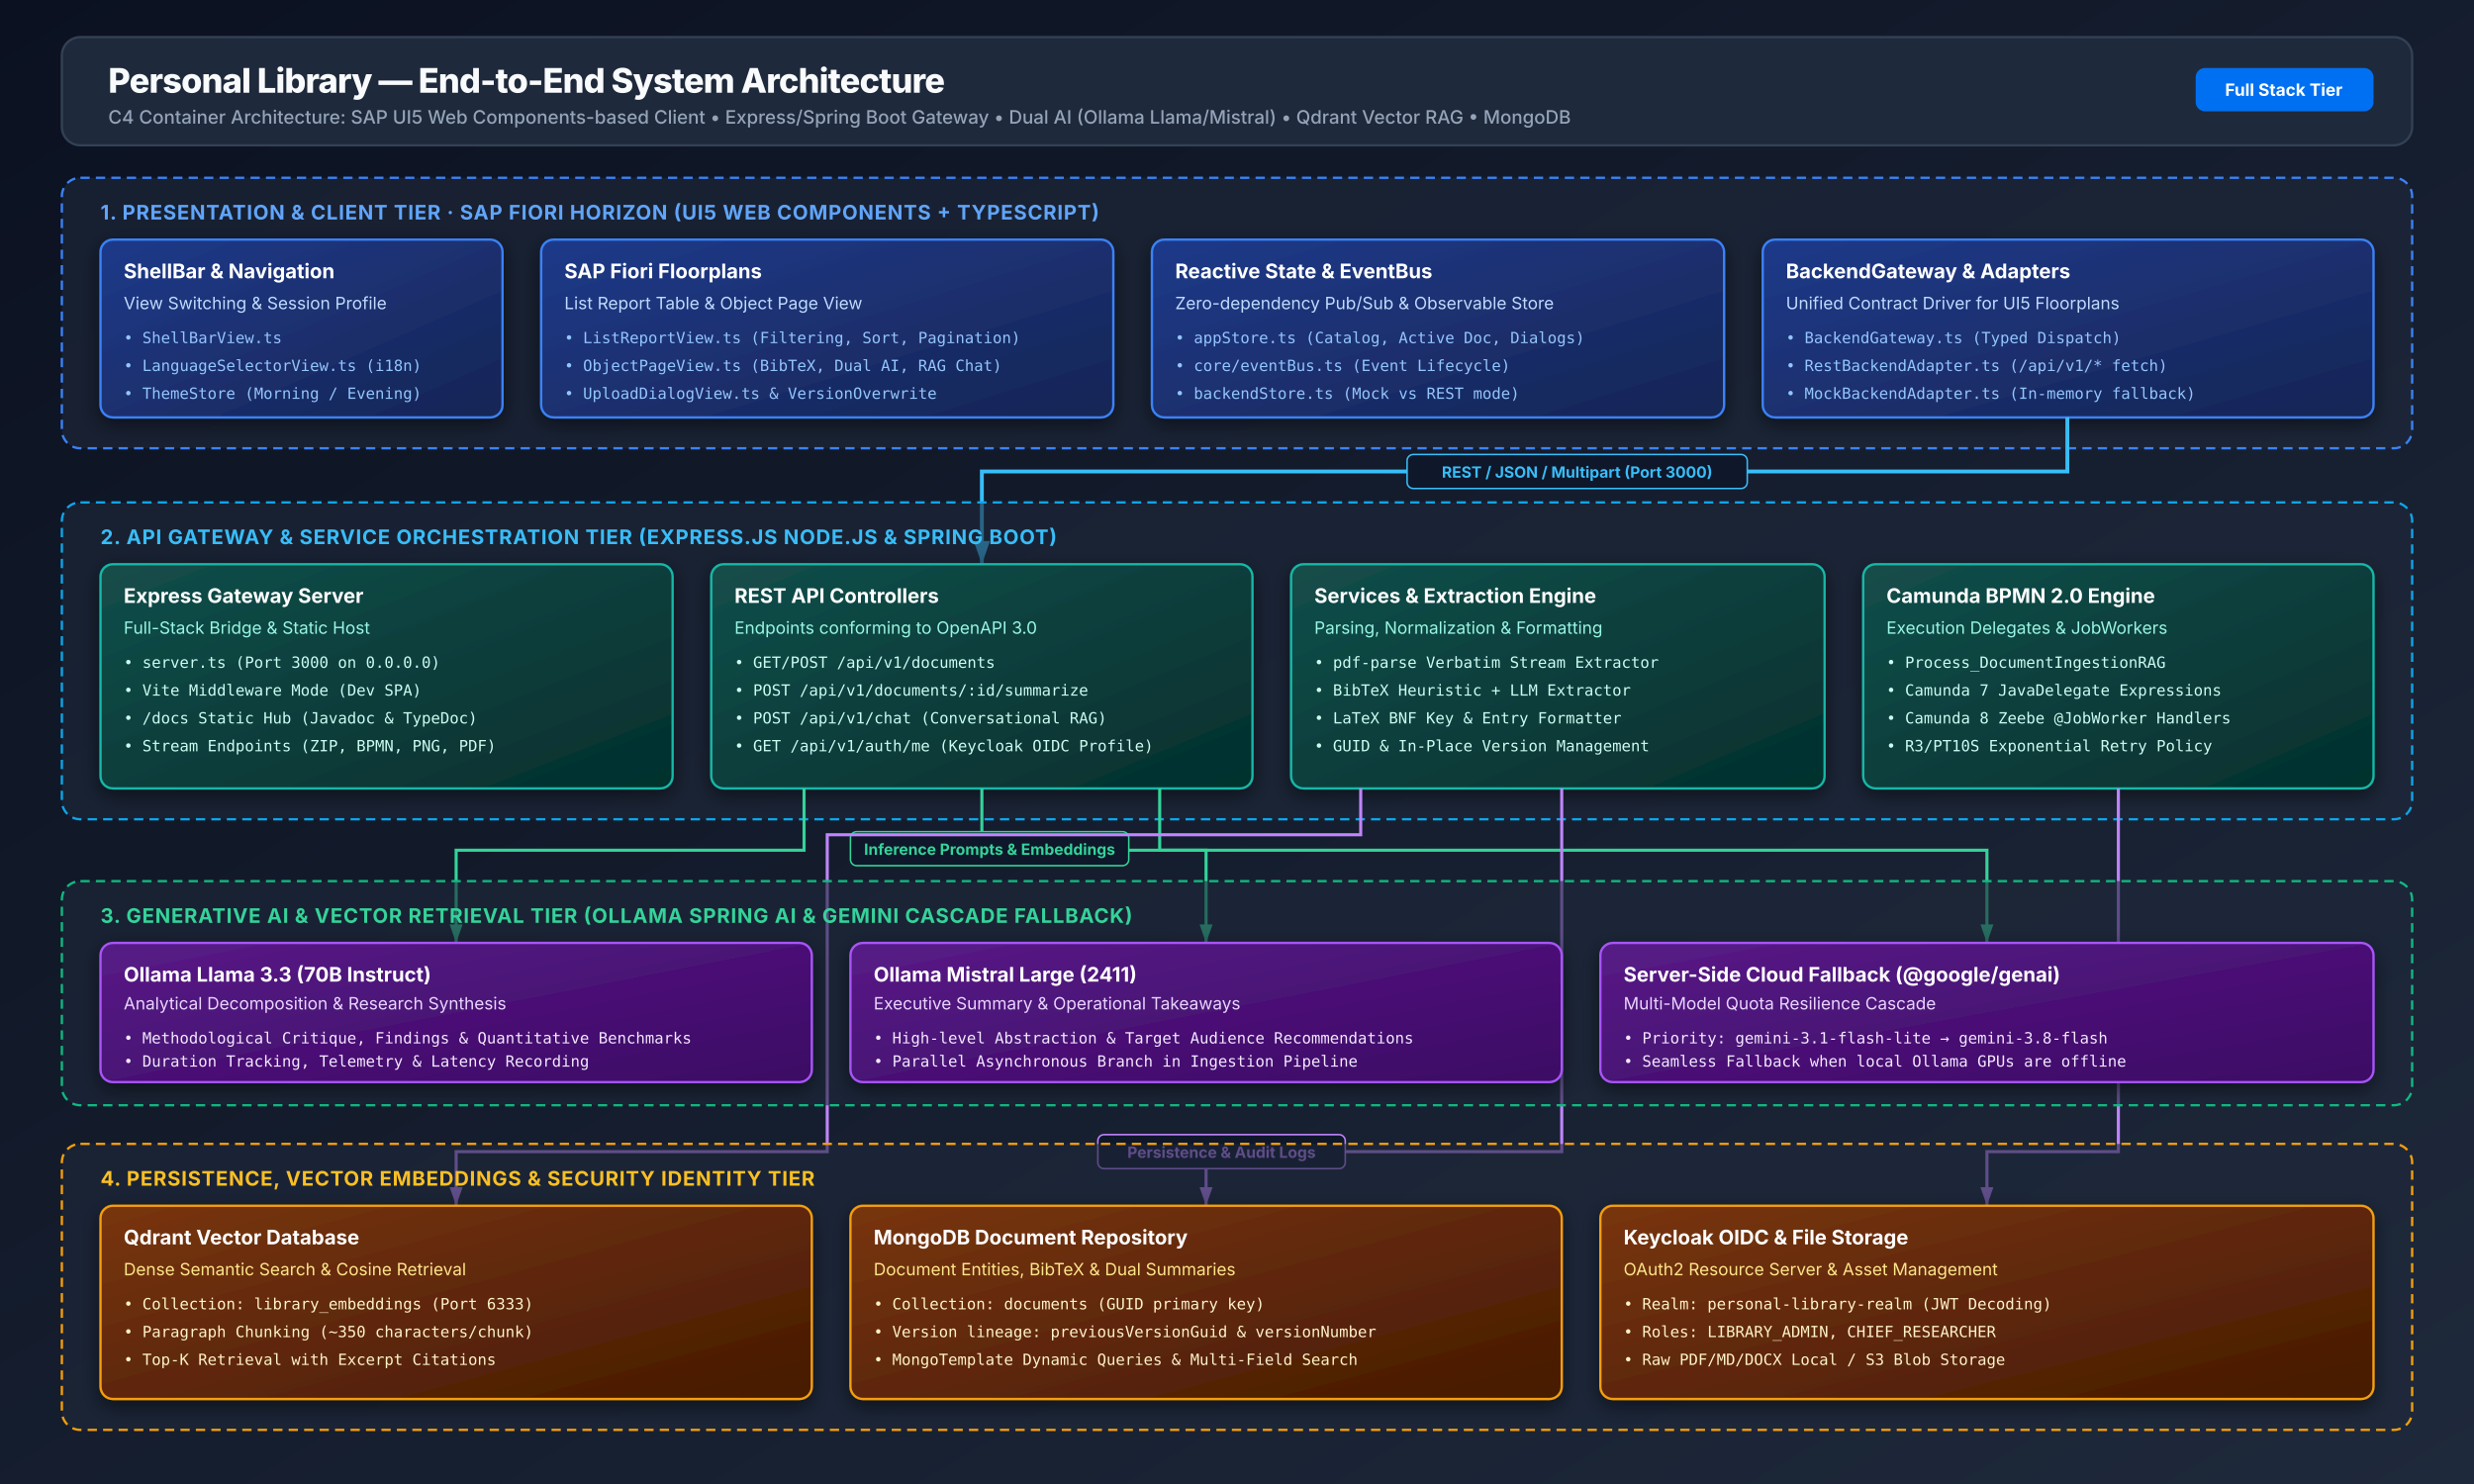
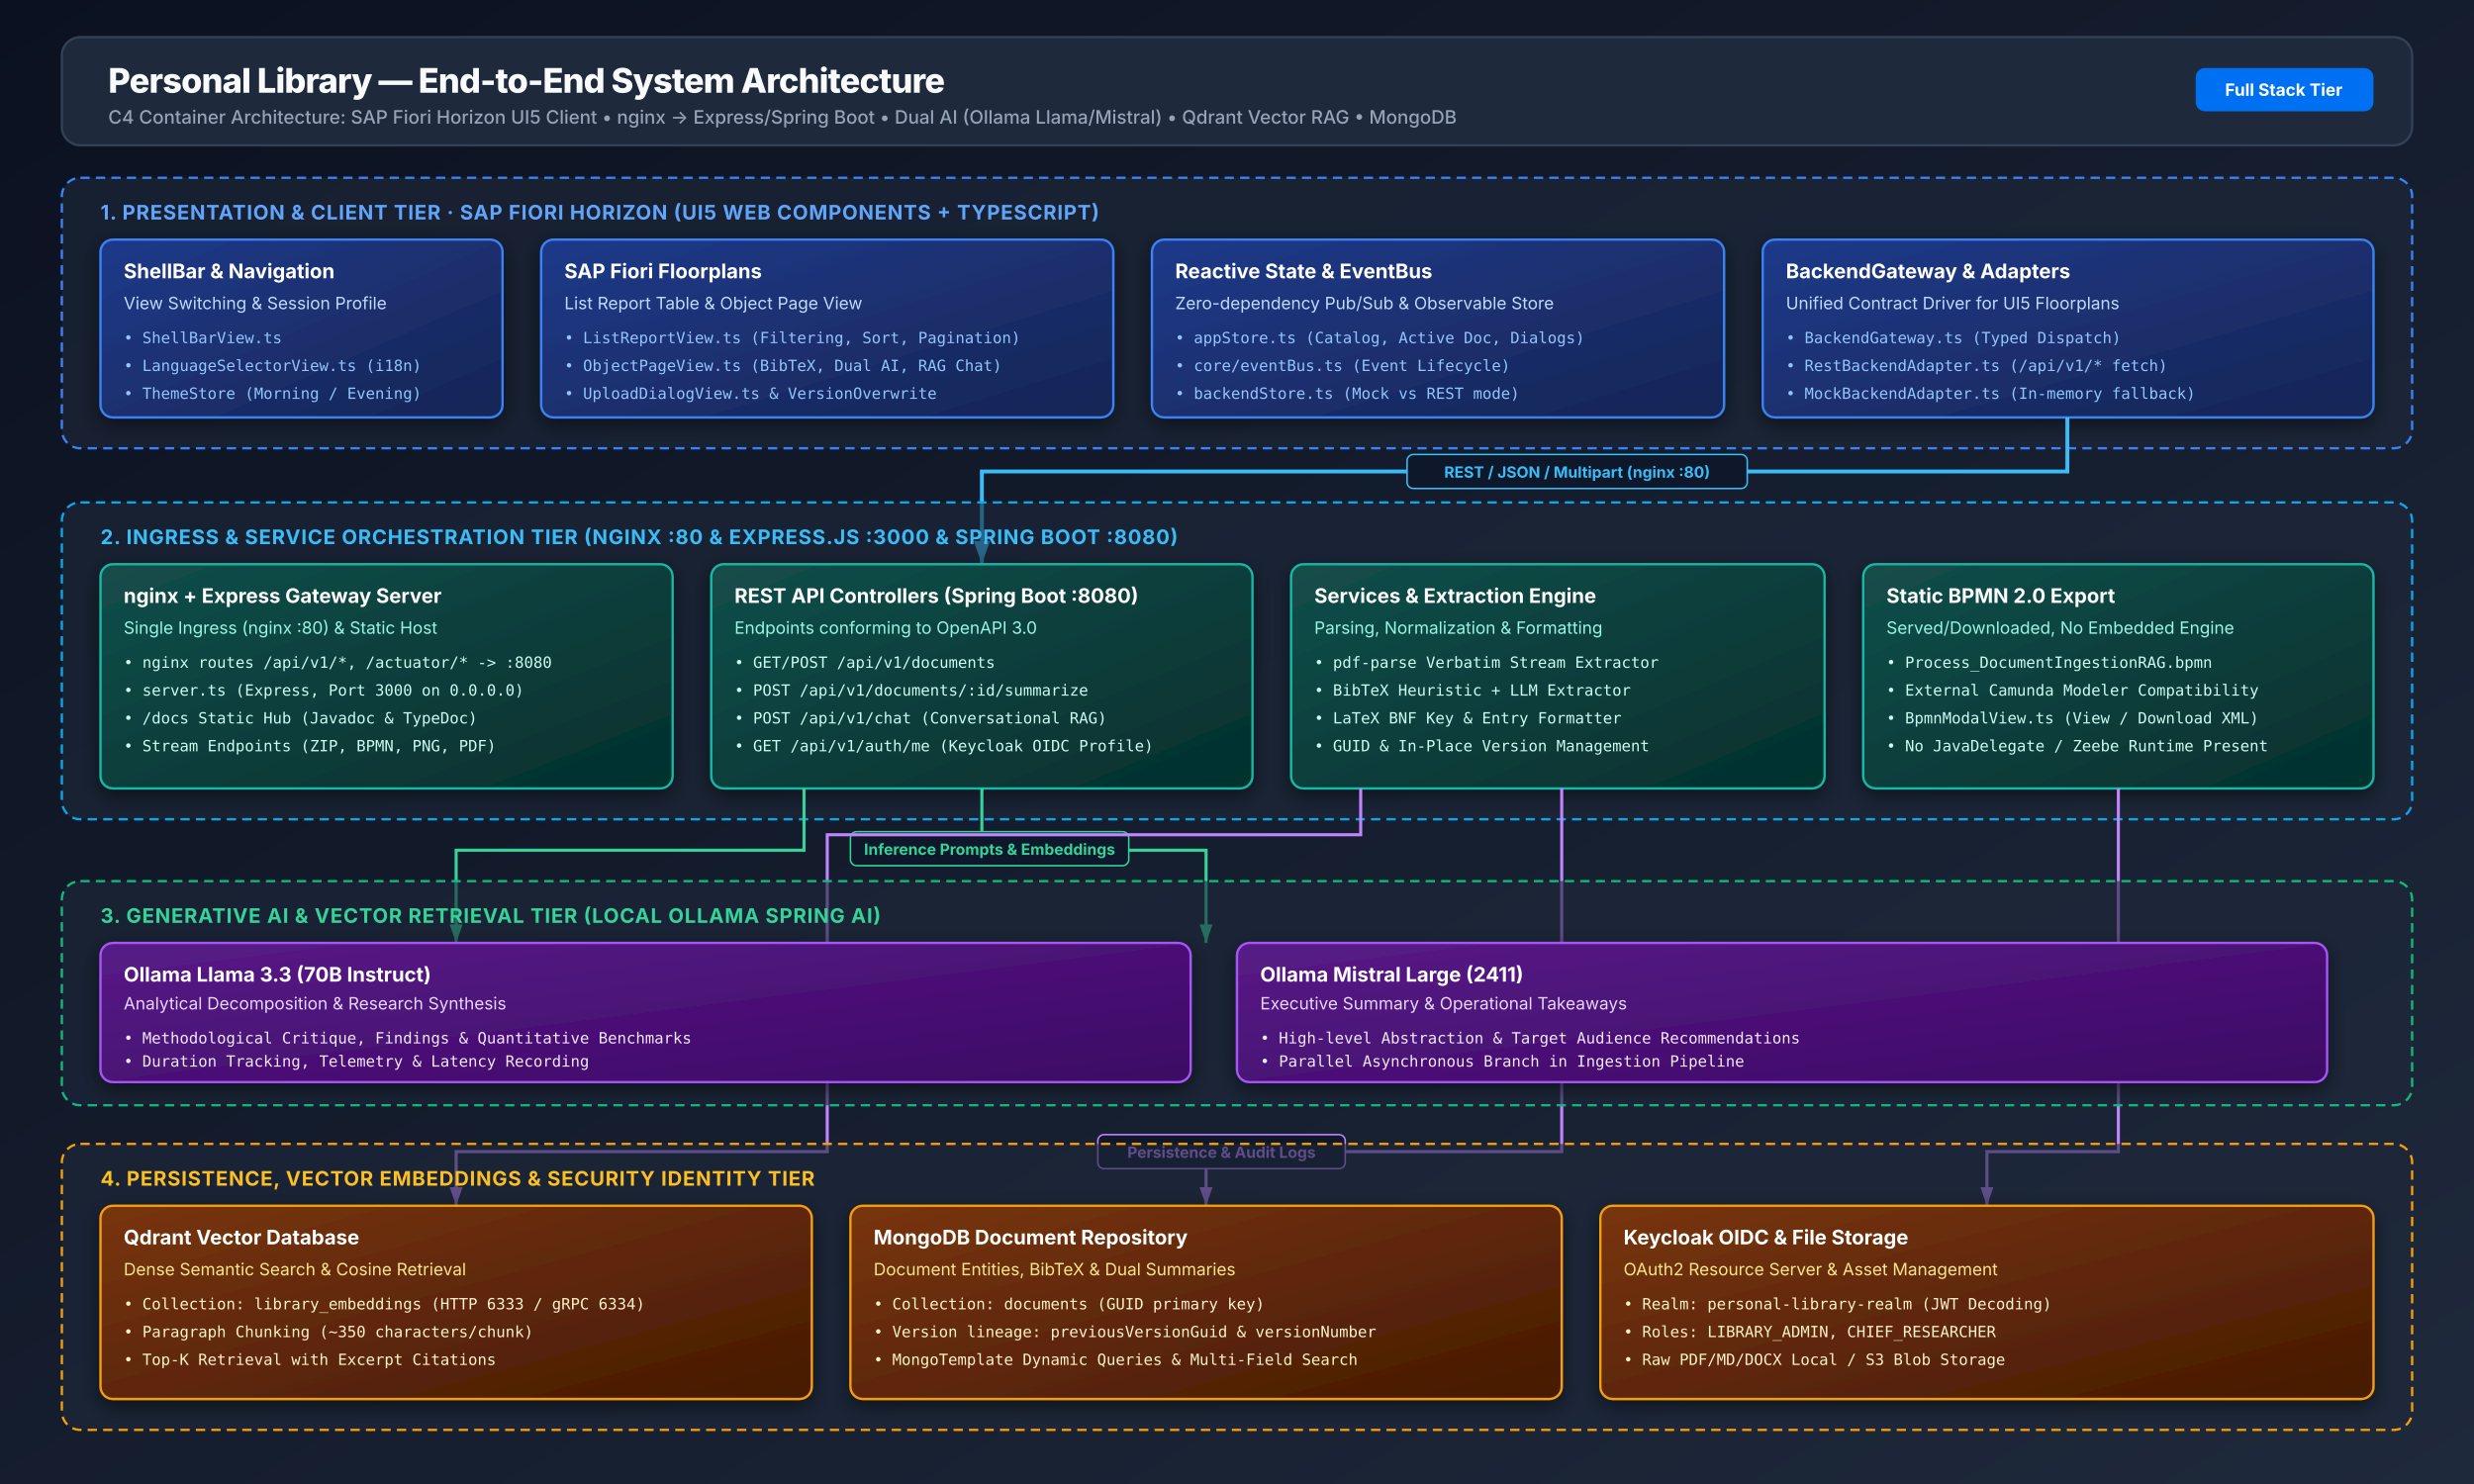
<svg xmlns="http://www.w3.org/2000/svg" viewBox="0 0 1600 960" width="1600" height="960" style="background:#0f172a; font-family:'Inter', -apple-system, BlinkMacSystemFont, 'Segoe UI', Roboto, sans-serif;">
  <defs>
    <linearGradient id="bg-grad" x1="0%" y1="0%" x2="100%" y2="100%">
      <stop offset="0%" stop-color="#0b1120" />
      <stop offset="100%" stop-color="#1e293b" />
    </linearGradient>
    <linearGradient id="card-blue" x1="0%" y1="0%" x2="100%" y2="100%">
      <stop offset="0%" stop-color="#1e3a8a" />
      <stop offset="100%" stop-color="#172554" />
    </linearGradient>
    <linearGradient id="card-teal" x1="0%" y1="0%" x2="100%" y2="100%">
      <stop offset="0%" stop-color="#134e4a" />
      <stop offset="100%" stop-color="#042f2e" />
    </linearGradient>
    <linearGradient id="card-purple" x1="0%" y1="0%" x2="100%" y2="100%">
      <stop offset="0%" stop-color="#581c87" />
      <stop offset="100%" stop-color="#3b0764" />
    </linearGradient>
    <linearGradient id="card-amber" x1="0%" y1="0%" x2="100%" y2="100%">
      <stop offset="0%" stop-color="#78350f" />
      <stop offset="100%" stop-color="#451a03" />
    </linearGradient>
    <marker id="arrow" viewBox="0 0 10 10" refX="10" refY="5" markerWidth="6" markerHeight="6" orient="auto">
      <path d="M 0 1.5 L 10 5 L 0 8.5 z" fill="#38bdf8" />
    </marker>
    <marker id="arrow-green" viewBox="0 0 10 10" refX="10" refY="5" markerWidth="6" markerHeight="6" orient="auto">
      <path d="M 0 1.5 L 10 5 L 0 8.5 z" fill="#34d399" />
    </marker>
    <marker id="arrow-purple" viewBox="0 0 10 10" refX="10" refY="5" markerWidth="6" markerHeight="6" orient="auto">
      <path d="M 0 1.5 L 10 5 L 0 8.5 z" fill="#c084fc" />
    </marker>
    <filter id="glow" x="-20%" y="-20%" width="140%" height="140%">
      <feDropShadow dx="0" dy="4" stdDeviation="6" flood-color="#000000" flood-opacity="0.5" />
    </filter>
  </defs>
  <rect width="1600" height="960" fill="url(#bg-grad)" />
  <rect x="40" y="24" width="1520" height="70" rx="12" fill="#1e293b" stroke="#334155" stroke-width="1.5" />
  <text x="70" y="60" font-size="22" font-weight="800" fill="#f8fafc" letter-spacing="-0.5">Personal Library — End-to-End System Architecture</text>
-   <text x="70" y="80" font-size="12" font-weight="500" fill="#94a3b8">C4 Container Architecture: SAP UI5 Web Components-based Client • Express/Spring Boot Gateway • Dual AI (Ollama Llama/Mistral) • Qdrant Vector RAG • MongoDB</text>
+   <text x="70" y="80" font-size="12" font-weight="500" fill="#94a3b8">C4 Container Architecture: SAP Fiori Horizon UI5 Client • nginx -&gt; Express/Spring Boot • Dual AI (Ollama Llama/Mistral) • Qdrant Vector RAG • MongoDB</text>
  <rect x="1420" y="44" width="115" height="28" rx="6" fill="#0070f2" />
  <text x="1477" y="62" font-size="11" font-weight="700" fill="#ffffff" text-anchor="middle">Full Stack Tier</text>
  <rect x="40" y="115" width="1520" height="175" rx="12" fill="#1e293b" fill-opacity="0.6" stroke="#3b82f6" stroke-width="1.5" stroke-dasharray="6 4" />
  <text x="65" y="142" font-size="13" font-weight="700" fill="#60a5fa" letter-spacing="0.5">1. PRESENTATION &amp; CLIENT TIER · SAP FIORI HORIZON (UI5 WEB COMPONENTS + TYPESCRIPT)</text>
  <rect x="65" y="155" width="260" height="115" rx="8" fill="url(#card-blue)" stroke="#3b82f6" stroke-width="1.5" filter="url(#glow)" />
  <text x="80" y="180" font-size="13" font-weight="700" fill="#ffffff">ShellBar &amp; Navigation</text>
  <text x="80" y="200" font-size="11" fill="#bfdbfe">View Switching &amp; Session Profile</text>
  <text x="80" y="222" font-size="10" font-family="monospace" fill="#93c5fd">• ShellBarView.ts</text>
  <text x="80" y="240" font-size="10" font-family="monospace" fill="#93c5fd">• LanguageSelectorView.ts (i18n)</text>
  <text x="80" y="258" font-size="10" font-family="monospace" fill="#93c5fd">• ThemeStore (Morning / Evening)</text>
  <rect x="350" y="155" width="370" height="115" rx="8" fill="url(#card-blue)" stroke="#3b82f6" stroke-width="1.5" filter="url(#glow)" />
  <text x="365" y="180" font-size="13" font-weight="700" fill="#ffffff">SAP Fiori Floorplans</text>
  <text x="365" y="200" font-size="11" fill="#bfdbfe">List Report Table &amp; Object Page View</text>
  <text x="365" y="222" font-size="10" font-family="monospace" fill="#93c5fd">• ListReportView.ts (Filtering, Sort, Pagination)</text>
  <text x="365" y="240" font-size="10" font-family="monospace" fill="#93c5fd">• ObjectPageView.ts (BibTeX, Dual AI, RAG Chat)</text>
  <text x="365" y="258" font-size="10" font-family="monospace" fill="#93c5fd">• UploadDialogView.ts &amp; VersionOverwrite</text>
  <rect x="745" y="155" width="370" height="115" rx="8" fill="url(#card-blue)" stroke="#3b82f6" stroke-width="1.5" filter="url(#glow)" />
  <text x="760" y="180" font-size="13" font-weight="700" fill="#ffffff">Reactive State &amp; EventBus</text>
  <text x="760" y="200" font-size="11" fill="#bfdbfe">Zero-dependency Pub/Sub &amp; Observable Store</text>
  <text x="760" y="222" font-size="10" font-family="monospace" fill="#93c5fd">• appStore.ts (Catalog, Active Doc, Dialogs)</text>
  <text x="760" y="240" font-size="10" font-family="monospace" fill="#93c5fd">• core/eventBus.ts (Event Lifecycle)</text>
  <text x="760" y="258" font-size="10" font-family="monospace" fill="#93c5fd">• backendStore.ts (Mock vs REST mode)</text>
  <rect x="1140" y="155" width="395" height="115" rx="8" fill="url(#card-blue)" stroke="#3b82f6" stroke-width="1.5" filter="url(#glow)" />
  <text x="1155" y="180" font-size="13" font-weight="700" fill="#ffffff">BackendGateway &amp; Adapters</text>
  <text x="1155" y="200" font-size="11" fill="#bfdbfe">Unified Contract Driver for UI5 Floorplans</text>
  <text x="1155" y="222" font-size="10" font-family="monospace" fill="#93c5fd">• BackendGateway.ts (Typed Dispatch)</text>
  <text x="1155" y="240" font-size="10" font-family="monospace" fill="#93c5fd">• RestBackendAdapter.ts (/api/v1/* fetch)</text>
  <text x="1155" y="258" font-size="10" font-family="monospace" fill="#93c5fd">• MockBackendAdapter.ts (In-memory fallback)</text>
  <path d="M 1337 270 L 1337 305 L 635 305 L 635 365" fill="none" stroke="#38bdf8" stroke-width="2.5" marker-end="url(#arrow)" />
  <rect x="910" y="294" width="220" height="22" rx="4" fill="#0f172a" stroke="#38bdf8" stroke-width="1" />
-   <text x="1020" y="309" font-size="10" font-weight="700" fill="#38bdf8" text-anchor="middle">REST / JSON / Multipart (Port 3000)</text>
+   <text x="1020" y="309" font-size="10" font-weight="700" fill="#38bdf8" text-anchor="middle">REST / JSON / Multipart (nginx :80)</text>
  <rect x="40" y="325" width="1520" height="205" rx="12" fill="#1e293b" fill-opacity="0.6" stroke="#0ea5e9" stroke-width="1.5" stroke-dasharray="6 4" />
-   <text x="65" y="352" font-size="13" font-weight="700" fill="#38bdf8" letter-spacing="0.5">2. API GATEWAY &amp; SERVICE ORCHESTRATION TIER (EXPRESS.JS NODE.JS &amp; SPRING BOOT)</text>
+   <text x="65" y="352" font-size="13" font-weight="700" fill="#38bdf8" letter-spacing="0.5">2. INGRESS &amp; SERVICE ORCHESTRATION TIER (NGINX :80 &amp; EXPRESS.JS :3000 &amp; SPRING BOOT :8080)</text>
  <rect x="65" y="365" width="370" height="145" rx="8" fill="url(#card-teal)" stroke="#14b8a6" stroke-width="1.5" filter="url(#glow)" />
-   <text x="80" y="390" font-size="13" font-weight="700" fill="#ffffff">Express Gateway Server</text>
-   <text x="80" y="410" font-size="11" fill="#99f6e4">Full-Stack Bridge &amp; Static Host</text>
-   <text x="80" y="432" font-size="10" font-family="monospace" fill="#ccfbf1">• server.ts (Port 3000 on 0.0.0.0)</text>
-   <text x="80" y="450" font-size="10" font-family="monospace" fill="#ccfbf1">• Vite Middleware Mode (Dev SPA)</text>
+   <text x="80" y="390" font-size="13" font-weight="700" fill="#ffffff">nginx + Express Gateway Server</text>
+   <text x="80" y="410" font-size="11" fill="#99f6e4">Single Ingress (nginx :80) &amp; Static Host</text>
+   <text x="80" y="432" font-size="10" font-family="monospace" fill="#ccfbf1">• nginx routes /api/v1/*, /actuator/* -&gt; :8080</text>
+   <text x="80" y="450" font-size="10" font-family="monospace" fill="#ccfbf1">• server.ts (Express, Port 3000 on 0.0.0.0)</text>
  <text x="80" y="468" font-size="10" font-family="monospace" fill="#ccfbf1">• /docs Static Hub (Javadoc &amp; TypeDoc)</text>
  <text x="80" y="486" font-size="10" font-family="monospace" fill="#ccfbf1">• Stream Endpoints (ZIP, BPMN, PNG, PDF)</text>
  <rect x="460" y="365" width="350" height="145" rx="8" fill="url(#card-teal)" stroke="#14b8a6" stroke-width="1.5" filter="url(#glow)" />
-   <text x="475" y="390" font-size="13" font-weight="700" fill="#ffffff">REST API Controllers</text>
+   <text x="475" y="390" font-size="13" font-weight="700" fill="#ffffff">REST API Controllers (Spring Boot :8080)</text>
  <text x="475" y="410" font-size="11" fill="#99f6e4">Endpoints conforming to OpenAPI 3.0</text>
  <text x="475" y="432" font-size="10" font-family="monospace" fill="#ccfbf1">• GET/POST /api/v1/documents</text>
  <text x="475" y="450" font-size="10" font-family="monospace" fill="#ccfbf1">• POST /api/v1/documents/:id/summarize</text>
  <text x="475" y="468" font-size="10" font-family="monospace" fill="#ccfbf1">• POST /api/v1/chat (Conversational RAG)</text>
  <text x="475" y="486" font-size="10" font-family="monospace" fill="#ccfbf1">• GET /api/v1/auth/me (Keycloak OIDC Profile)</text>
  <rect x="835" y="365" width="345" height="145" rx="8" fill="url(#card-teal)" stroke="#14b8a6" stroke-width="1.5" filter="url(#glow)" />
  <text x="850" y="390" font-size="13" font-weight="700" fill="#ffffff">Services &amp; Extraction Engine</text>
  <text x="850" y="410" font-size="11" fill="#99f6e4">Parsing, Normalization &amp; Formatting</text>
  <text x="850" y="432" font-size="10" font-family="monospace" fill="#ccfbf1">• pdf-parse Verbatim Stream Extractor</text>
  <text x="850" y="450" font-size="10" font-family="monospace" fill="#ccfbf1">• BibTeX Heuristic + LLM Extractor</text>
  <text x="850" y="468" font-size="10" font-family="monospace" fill="#ccfbf1">• LaTeX BNF Key &amp; Entry Formatter</text>
  <text x="850" y="486" font-size="10" font-family="monospace" fill="#ccfbf1">• GUID &amp; In-Place Version Management</text>
  <rect x="1205" y="365" width="330" height="145" rx="8" fill="url(#card-teal)" stroke="#14b8a6" stroke-width="1.5" filter="url(#glow)" />
-   <text x="1220" y="390" font-size="13" font-weight="700" fill="#ffffff">Camunda BPMN 2.0 Engine</text>
-   <text x="1220" y="410" font-size="11" fill="#99f6e4">Execution Delegates &amp; JobWorkers</text>
-   <text x="1220" y="432" font-size="10" font-family="monospace" fill="#ccfbf1">• Process_DocumentIngestionRAG</text>
-   <text x="1220" y="450" font-size="10" font-family="monospace" fill="#ccfbf1">• Camunda 7 JavaDelegate Expressions</text>
-   <text x="1220" y="468" font-size="10" font-family="monospace" fill="#ccfbf1">• Camunda 8 Zeebe @JobWorker Handlers</text>
-   <text x="1220" y="486" font-size="10" font-family="monospace" fill="#ccfbf1">• R3/PT10S Exponential Retry Policy</text>
+   <text x="1220" y="390" font-size="13" font-weight="700" fill="#ffffff">Static BPMN 2.0 Export</text>
+   <text x="1220" y="410" font-size="11" fill="#99f6e4">Served/Downloaded, No Embedded Engine</text>
+   <text x="1220" y="432" font-size="10" font-family="monospace" fill="#ccfbf1">• Process_DocumentIngestionRAG.bpmn</text>
+   <text x="1220" y="450" font-size="10" font-family="monospace" fill="#ccfbf1">• External Camunda Modeler Compatibility</text>
+   <text x="1220" y="468" font-size="10" font-family="monospace" fill="#ccfbf1">• BpmnModalView.ts (View / Download XML)</text>
+   <text x="1220" y="486" font-size="10" font-family="monospace" fill="#ccfbf1">• No JavaDelegate / Zeebe Runtime Present</text>
  <path d="M 520 510 L 520 550 L 295 550 L 295 610" fill="none" stroke="#34d399" stroke-width="2" marker-end="url(#arrow-green)" />
  <path d="M 635 510 L 635 550 L 780 550 L 780 610" fill="none" stroke="#34d399" stroke-width="2" marker-end="url(#arrow-green)" />
-   <path d="M 750 510 L 750 550 L 1285 550 L 1285 610" fill="none" stroke="#34d399" stroke-width="2" marker-end="url(#arrow-green)" />
  <rect x="550" y="538" width="180" height="22" rx="4" fill="#0f172a" stroke="#34d399" stroke-width="1" />
  <text x="640" y="553" font-size="10" font-weight="700" fill="#34d399" text-anchor="middle">Inference Prompts &amp; Embeddings</text>
  <path d="M 880 510 L 880 540 L 535 540 L 535 745 L 295 745 L 295 780" fill="none" stroke="#c084fc" stroke-width="2" marker-end="url(#arrow-purple)" />
  <path d="M 1010 510 L 1010 745 L 780 745 L 780 780" fill="none" stroke="#c084fc" stroke-width="2" marker-end="url(#arrow-purple)" />
  <path d="M 1370 510 L 1370 745 L 1285 745 L 1285 780" fill="none" stroke="#c084fc" stroke-width="2" marker-end="url(#arrow-purple)" />
  <rect x="710" y="734" width="160" height="22" rx="4" fill="#0f172a" stroke="#c084fc" stroke-width="1" />
  <text x="790" y="749" font-size="10" font-weight="700" fill="#c084fc" text-anchor="middle">Persistence &amp; Audit Logs</text>
  <rect x="40" y="570" width="1520" height="145" rx="12" fill="#1e293b" fill-opacity="0.6" stroke="#10b981" stroke-width="1.5" stroke-dasharray="6 4" />
-   <text x="65" y="597" font-size="13" font-weight="700" fill="#34d399" letter-spacing="0.5">3. GENERATIVE AI &amp; VECTOR RETRIEVAL TIER (OLLAMA SPRING AI &amp; GEMINI CASCADE FALLBACK)</text>
-   <rect x="65" y="610" width="460" height="90" rx="8" fill="url(#card-purple)" stroke="#a855f7" stroke-width="1.5" filter="url(#glow)" />
+   <text x="65" y="597" font-size="13" font-weight="700" fill="#34d399" letter-spacing="0.5">3. GENERATIVE AI &amp; VECTOR RETRIEVAL TIER (LOCAL OLLAMA SPRING AI)</text>
+   <rect x="65" y="610" width="705" height="90" rx="8" fill="url(#card-purple)" stroke="#a855f7" stroke-width="1.5" filter="url(#glow)" />
  <text x="80" y="635" font-size="13" font-weight="700" fill="#ffffff">Ollama Llama 3.3 (70B Instruct)</text>
  <text x="80" y="653" font-size="11" fill="#e9d5ff">Analytical Decomposition &amp; Research Synthesis</text>
  <text x="80" y="675" font-size="10" font-family="monospace" fill="#f3e8ff">• Methodological Critique, Findings &amp; Quantitative Benchmarks</text>
  <text x="80" y="690" font-size="10" font-family="monospace" fill="#f3e8ff">• Duration Tracking, Telemetry &amp; Latency Recording</text>
-   <rect x="550" y="610" width="460" height="90" rx="8" fill="url(#card-purple)" stroke="#a855f7" stroke-width="1.5" filter="url(#glow)" />
-   <text x="565" y="635" font-size="13" font-weight="700" fill="#ffffff">Ollama Mistral Large (2411)</text>
-   <text x="565" y="653" font-size="11" fill="#e9d5ff">Executive Summary &amp; Operational Takeaways</text>
-   <text x="565" y="675" font-size="10" font-family="monospace" fill="#f3e8ff">• High-level Abstraction &amp; Target Audience Recommendations</text>
-   <text x="565" y="690" font-size="10" font-family="monospace" fill="#f3e8ff">• Parallel Asynchronous Branch in Ingestion Pipeline</text>
-   <rect x="1035" y="610" width="500" height="90" rx="8" fill="url(#card-purple)" stroke="#a855f7" stroke-width="1.5" filter="url(#glow)" />
-   <text x="1050" y="635" font-size="13" font-weight="700" fill="#ffffff">Server-Side Cloud Fallback (@google/genai)</text>
-   <text x="1050" y="653" font-size="11" fill="#e9d5ff">Multi-Model Quota Resilience Cascade</text>
-   <text x="1050" y="675" font-size="10" font-family="monospace" fill="#f3e8ff">• Priority: gemini-3.1-flash-lite → gemini-3.8-flash</text>
-   <text x="1050" y="690" font-size="10" font-family="monospace" fill="#f3e8ff">• Seamless Fallback when local Ollama GPUs are offline</text>
+   <rect x="800" y="610" width="705" height="90" rx="8" fill="url(#card-purple)" stroke="#a855f7" stroke-width="1.5" filter="url(#glow)" />
+   <text x="815" y="635" font-size="13" font-weight="700" fill="#ffffff">Ollama Mistral Large (2411)</text>
+   <text x="815" y="653" font-size="11" fill="#e9d5ff">Executive Summary &amp; Operational Takeaways</text>
+   <text x="815" y="675" font-size="10" font-family="monospace" fill="#f3e8ff">• High-level Abstraction &amp; Target Audience Recommendations</text>
+   <text x="815" y="690" font-size="10" font-family="monospace" fill="#f3e8ff">• Parallel Asynchronous Branch in Ingestion Pipeline</text>
  <rect x="40" y="740" width="1520" height="185" rx="12" fill="#1e293b" fill-opacity="0.6" stroke="#f59e0b" stroke-width="1.5" stroke-dasharray="6 4" />
  <text x="65" y="767" font-size="13" font-weight="700" fill="#fbbf24" letter-spacing="0.5">4. PERSISTENCE, VECTOR EMBEDDINGS &amp; SECURITY IDENTITY TIER</text>
  <rect x="65" y="780" width="460" height="125" rx="8" fill="url(#card-amber)" stroke="#f59e0b" stroke-width="1.5" filter="url(#glow)" />
  <text x="80" y="805" font-size="13" font-weight="700" fill="#ffffff">Qdrant Vector Database</text>
  <text x="80" y="825" font-size="11" fill="#fde68a">Dense Semantic Search &amp; Cosine Retrieval</text>
-   <text x="80" y="847" font-size="10" font-family="monospace" fill="#fef3c7">• Collection: library_embeddings (Port 6333)</text>
+   <text x="80" y="847" font-size="10" font-family="monospace" fill="#fef3c7">• Collection: library_embeddings (HTTP 6333 / gRPC 6334)</text>
  <text x="80" y="865" font-size="10" font-family="monospace" fill="#fef3c7">• Paragraph Chunking (~350 characters/chunk)</text>
  <text x="80" y="883" font-size="10" font-family="monospace" fill="#fef3c7">• Top-K Retrieval with Excerpt Citations</text>
  <rect x="550" y="780" width="460" height="125" rx="8" fill="url(#card-amber)" stroke="#f59e0b" stroke-width="1.5" filter="url(#glow)" />
  <text x="565" y="805" font-size="13" font-weight="700" fill="#ffffff">MongoDB Document Repository</text>
  <text x="565" y="825" font-size="11" fill="#fde68a">Document Entities, BibTeX &amp; Dual Summaries</text>
  <text x="565" y="847" font-size="10" font-family="monospace" fill="#fef3c7">• Collection: documents (GUID primary key)</text>
  <text x="565" y="865" font-size="10" font-family="monospace" fill="#fef3c7">• Version lineage: previousVersionGuid &amp; versionNumber</text>
  <text x="565" y="883" font-size="10" font-family="monospace" fill="#fef3c7">• MongoTemplate Dynamic Queries &amp; Multi-Field Search</text>
  <rect x="1035" y="780" width="500" height="125" rx="8" fill="url(#card-amber)" stroke="#f59e0b" stroke-width="1.5" filter="url(#glow)" />
  <text x="1050" y="805" font-size="13" font-weight="700" fill="#ffffff">Keycloak OIDC &amp; File Storage</text>
  <text x="1050" y="825" font-size="11" fill="#fde68a">OAuth2 Resource Server &amp; Asset Management</text>
  <text x="1050" y="847" font-size="10" font-family="monospace" fill="#fef3c7">• Realm: personal-library-realm (JWT Decoding)</text>
  <text x="1050" y="865" font-size="10" font-family="monospace" fill="#fef3c7">• Roles: LIBRARY_ADMIN, CHIEF_RESEARCHER</text>
  <text x="1050" y="883" font-size="10" font-family="monospace" fill="#fef3c7">• Raw PDF/MD/DOCX Local / S3 Blob Storage</text>
</svg>
